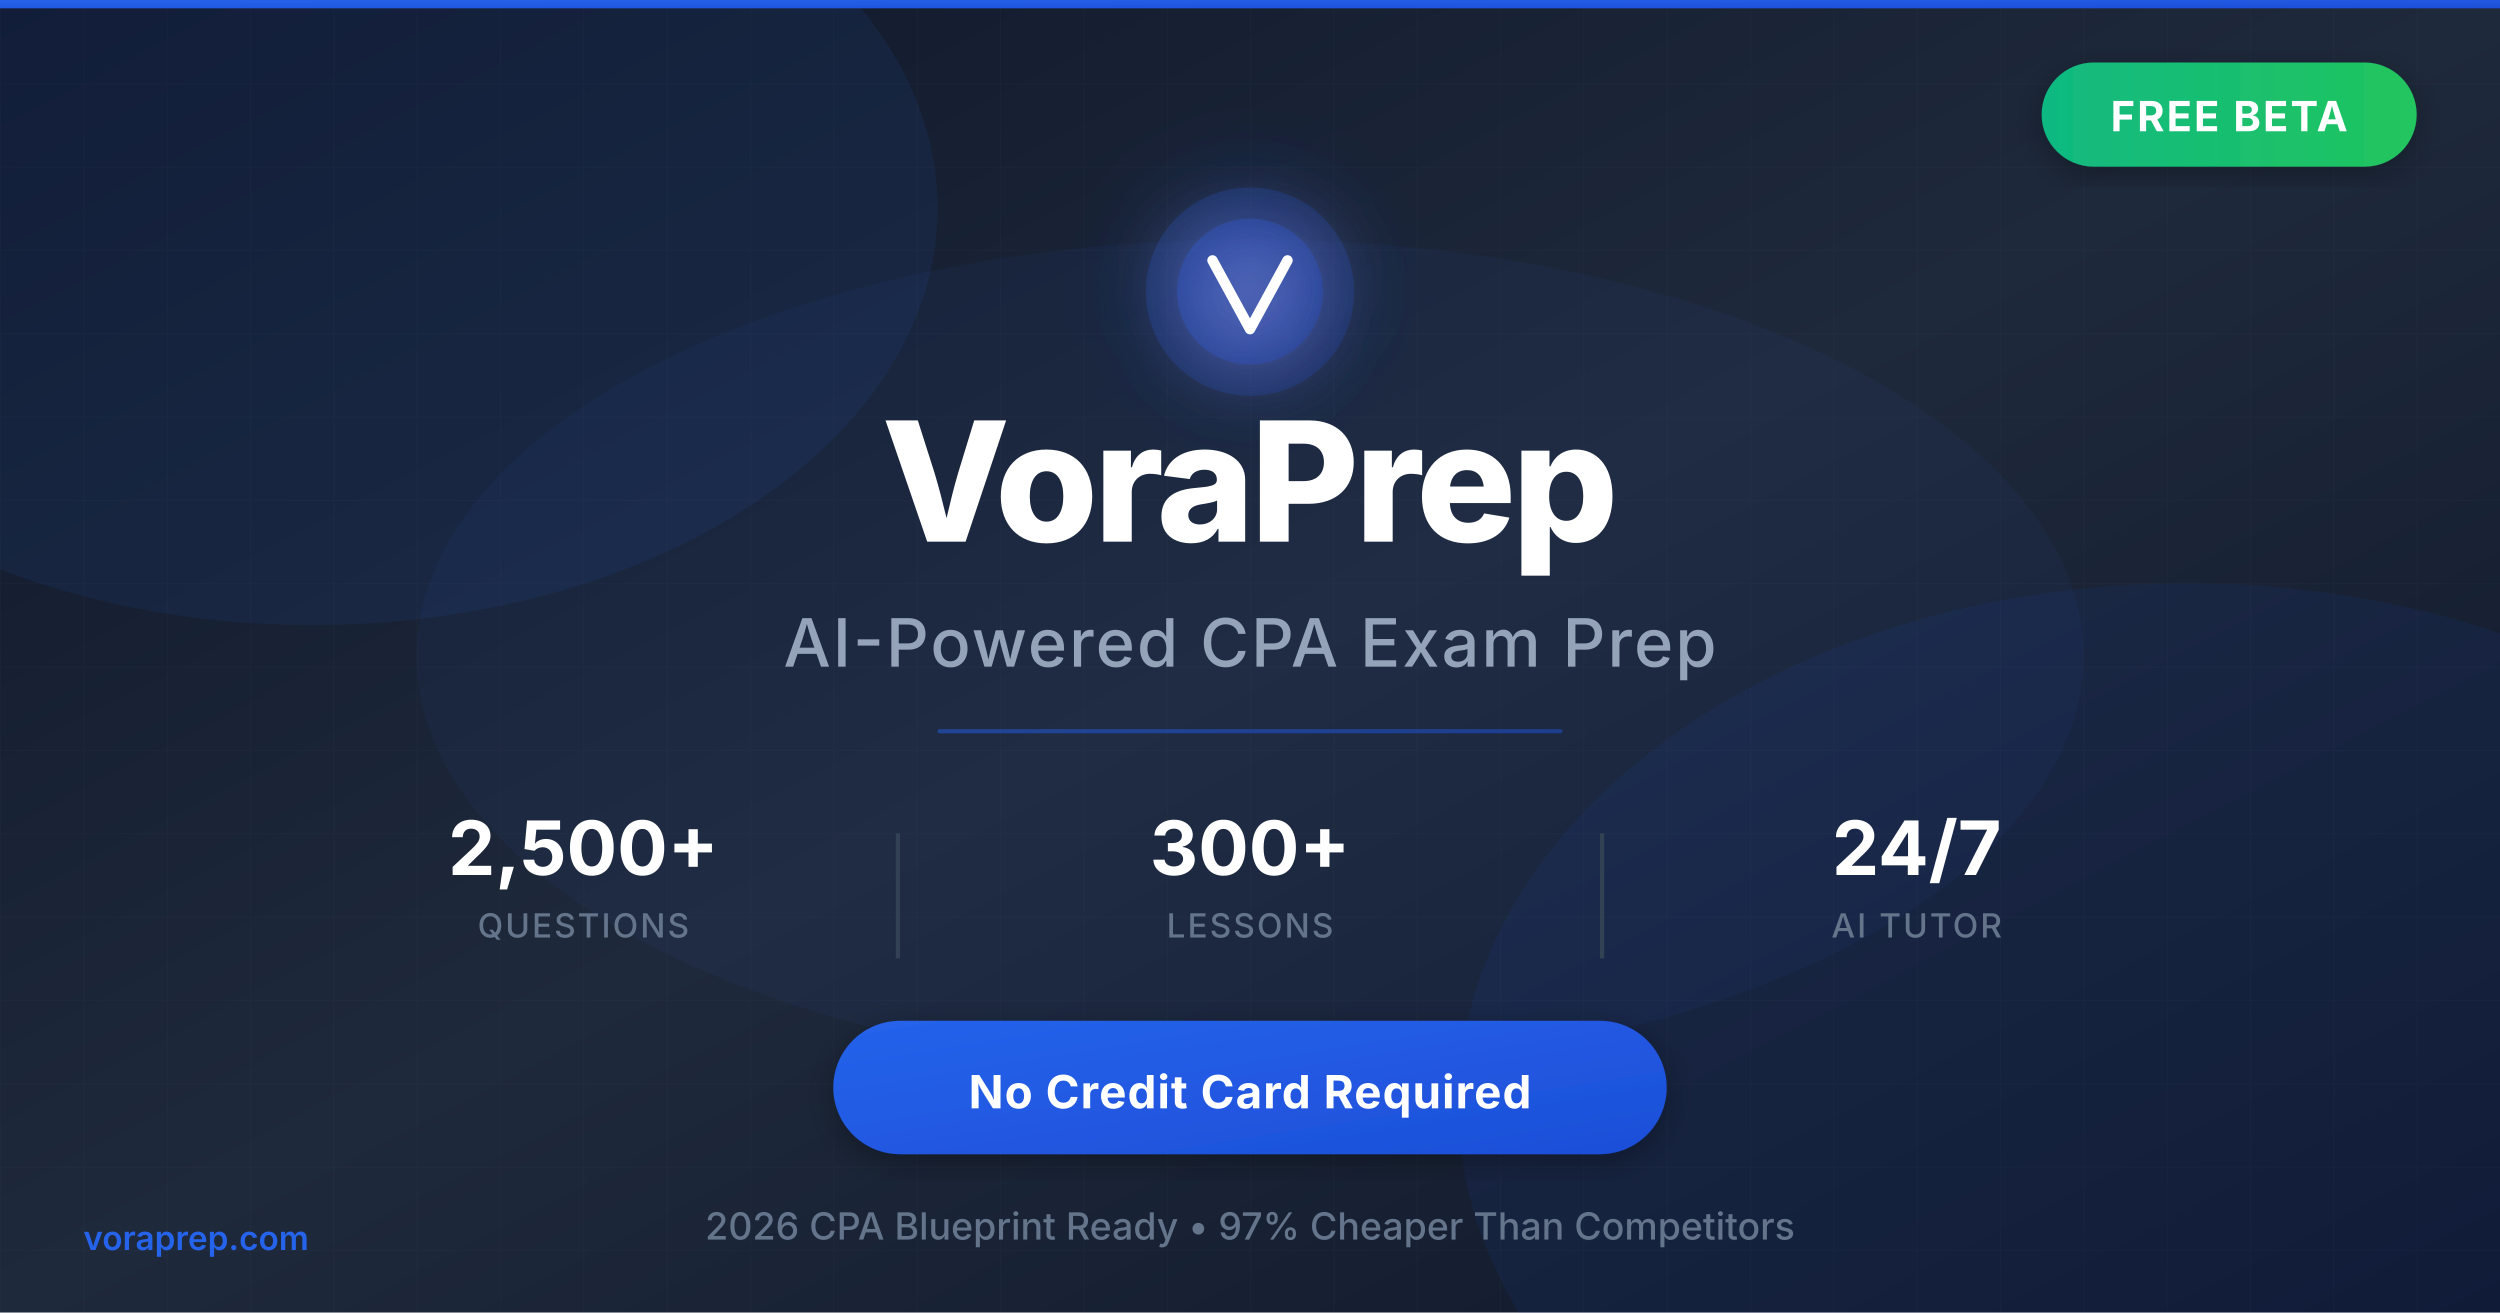
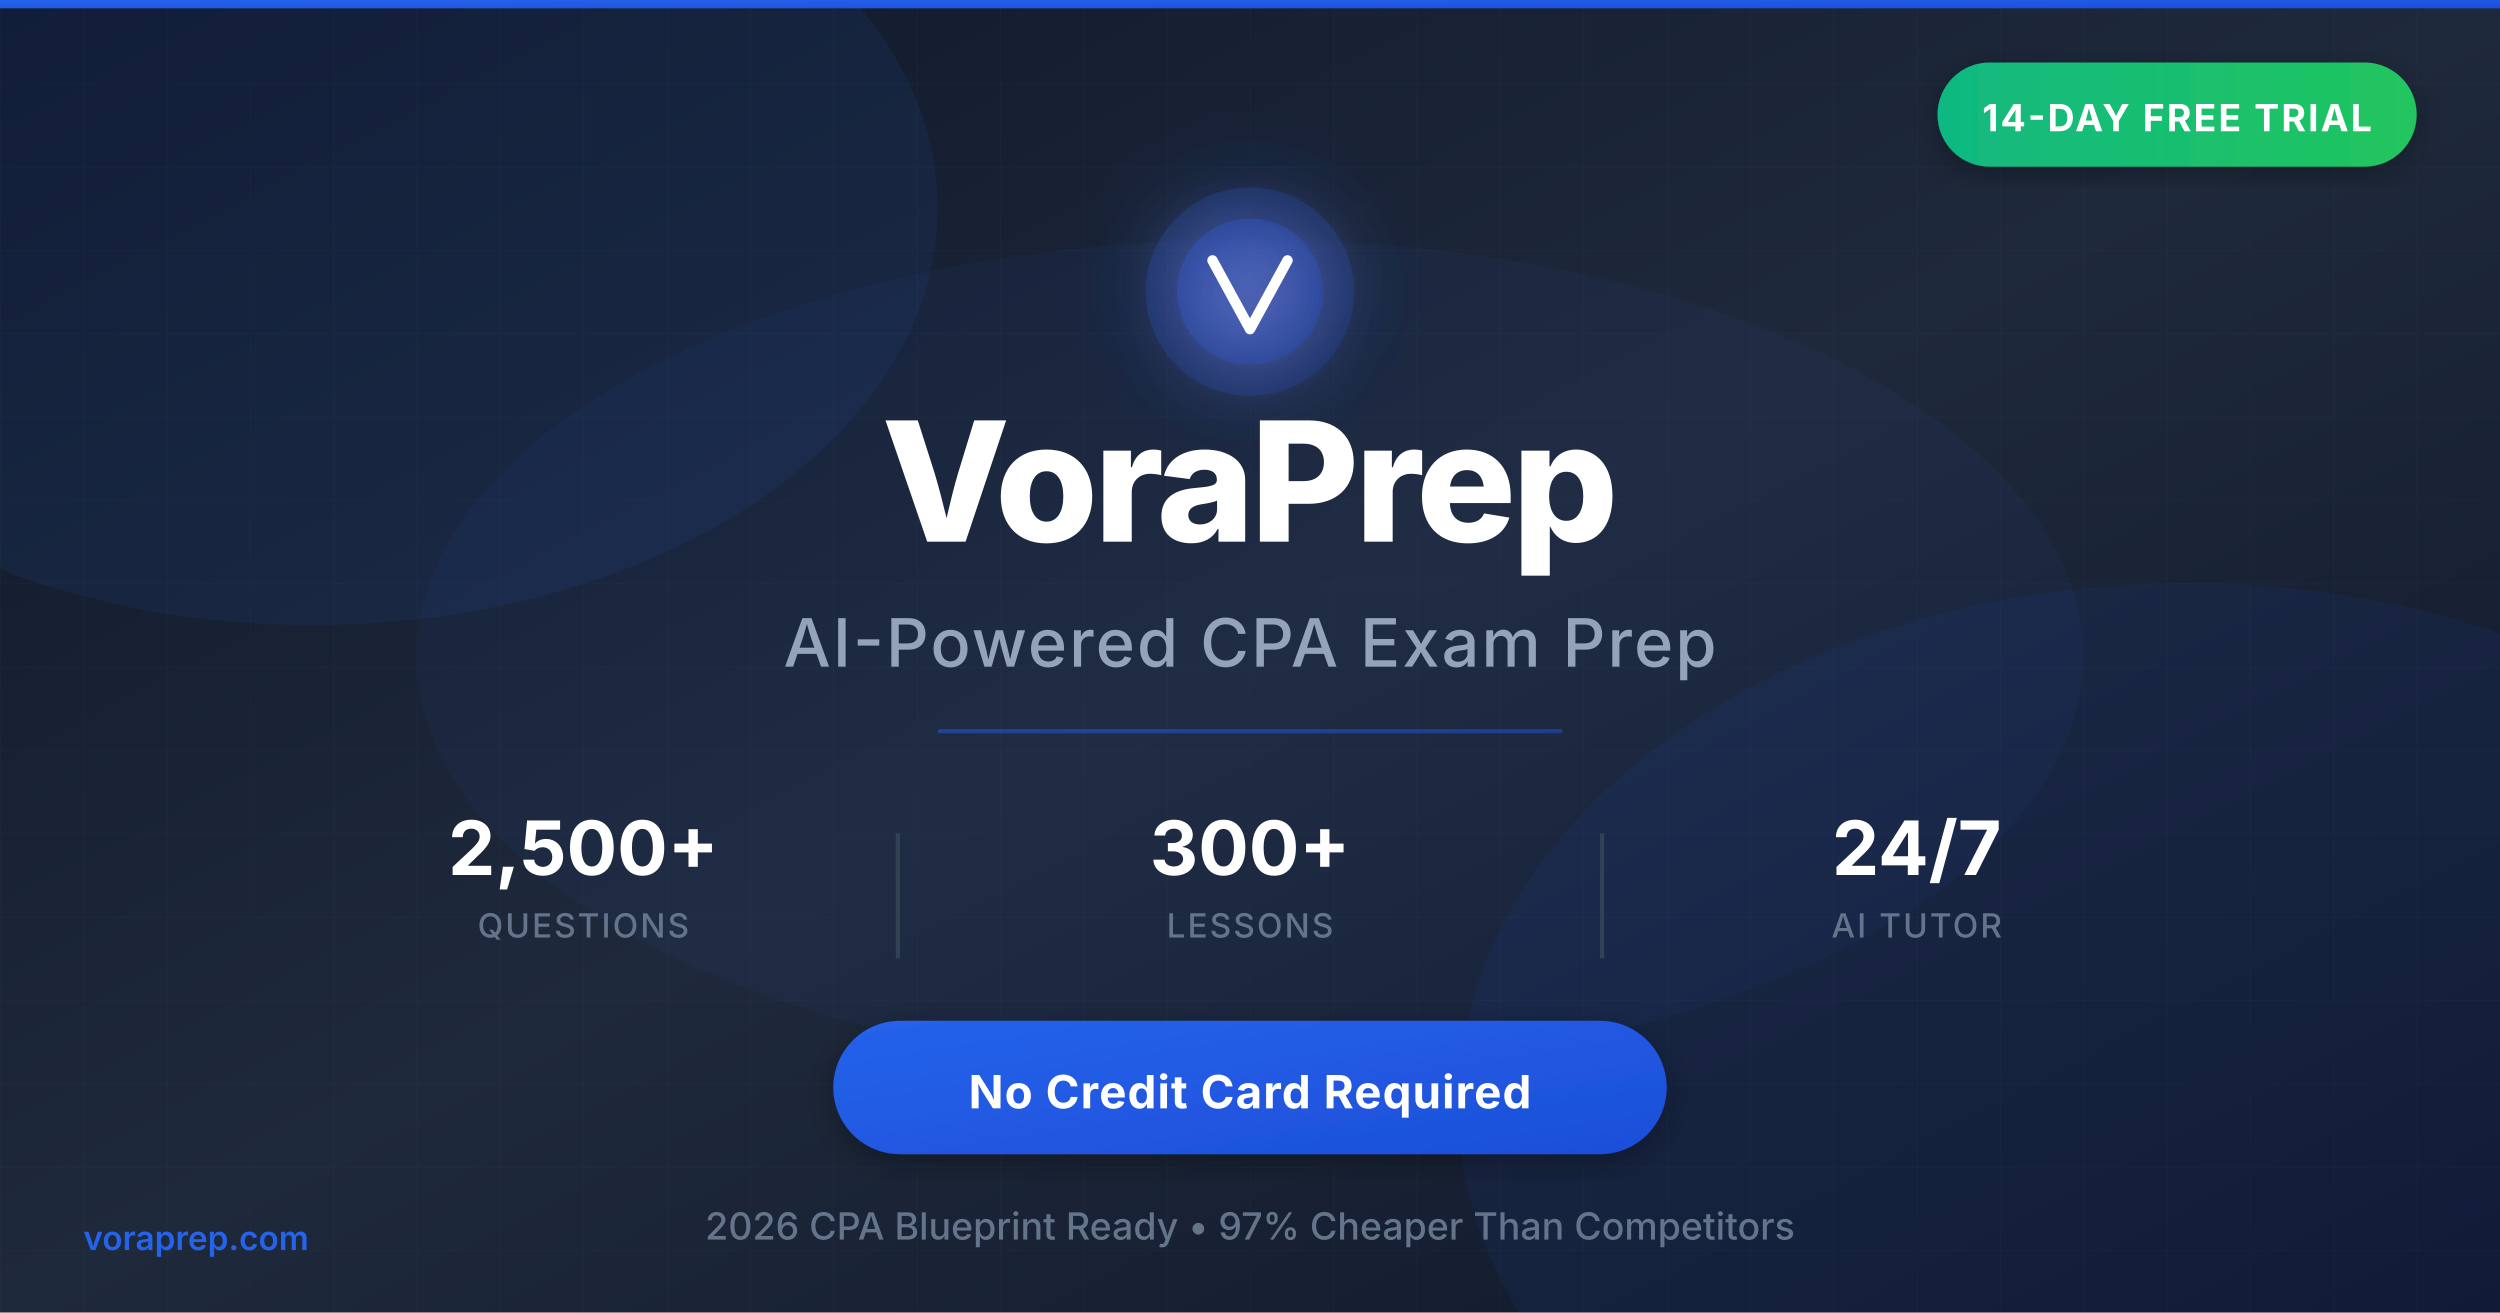
<svg xmlns="http://www.w3.org/2000/svg" width="1200" height="630">
  <defs>
    <linearGradient id="mainBg" x1="0%" y1="0%" x2="100%" y2="100%">
      <stop offset="0%" style="stop-color:#0f172a" />
      <stop offset="50%" style="stop-color:#1e293b" />
      <stop offset="100%" style="stop-color:#0f172a" />
    </linearGradient>
    <linearGradient id="blueGlow" x1="0%" y1="0%" x2="100%" y2="100%">
      <stop offset="0%" style="stop-color:#2563eb" />
      <stop offset="100%" style="stop-color:#1d4ed8" />
    </linearGradient>
    <linearGradient id="greenGlow" x1="0%" y1="0%" x2="100%" y2="0%">
      <stop offset="0%" style="stop-color:#10b981" />
      <stop offset="100%" style="stop-color:#22c55e" />
    </linearGradient>
    <filter id="glow" x="-50%" y="-50%" width="200%" height="200%">
      <feGaussianBlur stdDeviation="20" result="coloredBlur" />
      <feMerge>
        <feMergeNode in="coloredBlur" />
        <feMergeNode in="SourceGraphic" />
      </feMerge>
    </filter>
    <filter id="shadow" x="-20%" y="-20%" width="140%" height="140%">
      <feDropShadow dx="0" dy="4" stdDeviation="8" flood-color="#000" flood-opacity="0.3" />
    </filter>
  </defs>
  <rect width="1200" height="630" fill="url(#mainBg)" />
  <ellipse cx="150" cy="100" rx="300" ry="200" fill="#2563eb" opacity="0.08" />
  <ellipse cx="1050" cy="530" rx="350" ry="250" fill="#1d4ed8" opacity="0.08" />
  <ellipse cx="600" cy="315" rx="400" ry="200" fill="#2563eb" opacity="0.05" />
  <pattern id="grid" width="40" height="40" patternUnits="userSpaceOnUse">
    <path d="M 40 0 L 0 0 0 40" fill="none" stroke="white" stroke-width="0.5" opacity="0.03" />
  </pattern>
  <rect width="1200" height="630" fill="url(#grid)" />
  <rect x="0" y="0" width="1200" height="4" fill="url(#blueGlow)" />
  <g filter="url(#shadow)">
-     <rect x="980" y="30" width="180" height="50" rx="25" fill="url(#greenGlow)" />
-     <text x="1070" y="63" font-family="system-ui, -apple-system, sans-serif" font-size="20" font-weight="700" fill="white" text-anchor="middle" letter-spacing="1">FREE BETA</text>
+     <rect x="930" y="30" width="230" height="50" rx="25" fill="url(#greenGlow)" />
+     <text x="1045" y="63" font-family="system-ui, -apple-system, sans-serif" font-size="18" font-weight="700" fill="white" text-anchor="middle" letter-spacing="1">14-DAY FREE TRIAL</text>
  </g>
  <g transform="translate(600, 140)" filter="url(#glow)">
    <circle cx="0" cy="0" r="50" fill="url(#blueGlow)" opacity="0.2" />
    <circle cx="0" cy="0" r="35" fill="url(#blueGlow)" opacity="0.3" />
    <path d="M -18 -15 L 0 18 L 18 -15" stroke="white" stroke-width="5" stroke-linecap="round" stroke-linejoin="round" fill="none" />
  </g>
  <text x="600" y="260" font-family="system-ui, -apple-system, sans-serif" font-size="80" font-weight="800" fill="white" text-anchor="middle" letter-spacing="-2">VoraPrep</text>
  <text x="600" y="320" font-family="system-ui, -apple-system, sans-serif" font-size="32" font-weight="500" fill="#94a3b8" text-anchor="middle" letter-spacing="1">AI-Powered CPA Exam Prep</text>
  <rect x="450" y="350" width="300" height="2" rx="1" fill="url(#blueGlow)" opacity="0.5" />
  <g font-family="system-ui, -apple-system, sans-serif" text-anchor="middle">
    <text x="280" y="420" font-size="36" font-weight="700" fill="white">2,500+</text>
    <text x="280" y="450" font-size="16" font-weight="500" fill="#64748b" letter-spacing="1">QUESTIONS</text>
    <rect x="430" y="400" width="2" height="60" fill="#334155" />
    <text x="600" y="420" font-size="36" font-weight="700" fill="white">300+</text>
    <text x="600" y="450" font-size="16" font-weight="500" fill="#64748b" letter-spacing="1">LESSONS</text>
    <rect x="768" y="400" width="2" height="60" fill="#334155" />
    <text x="920" y="420" font-size="36" font-weight="700" fill="white">24/7</text>
    <text x="920" y="450" font-size="16" font-weight="500" fill="#64748b" letter-spacing="1">AI TUTOR</text>
  </g>
  <g filter="url(#shadow)">
    <rect x="400" y="490" width="400" height="64" rx="32" fill="url(#blueGlow)" />
    <text x="600" y="532" font-family="system-ui, -apple-system, sans-serif" font-size="22" font-weight="700" fill="white" text-anchor="middle" letter-spacing="0.5">No Credit Card Required</text>
  </g>
  <text x="600" y="595" font-family="system-ui, -apple-system, sans-serif" font-size="18" font-weight="500" fill="#64748b" text-anchor="middle">2026 CPA Blueprint Ready • 97% Cheaper Than Competitors</text>
  <text x="40" y="600" font-family="system-ui, -apple-system, sans-serif" font-size="16" font-weight="600" fill="#2563eb">voraprep.com</text>
</svg>
